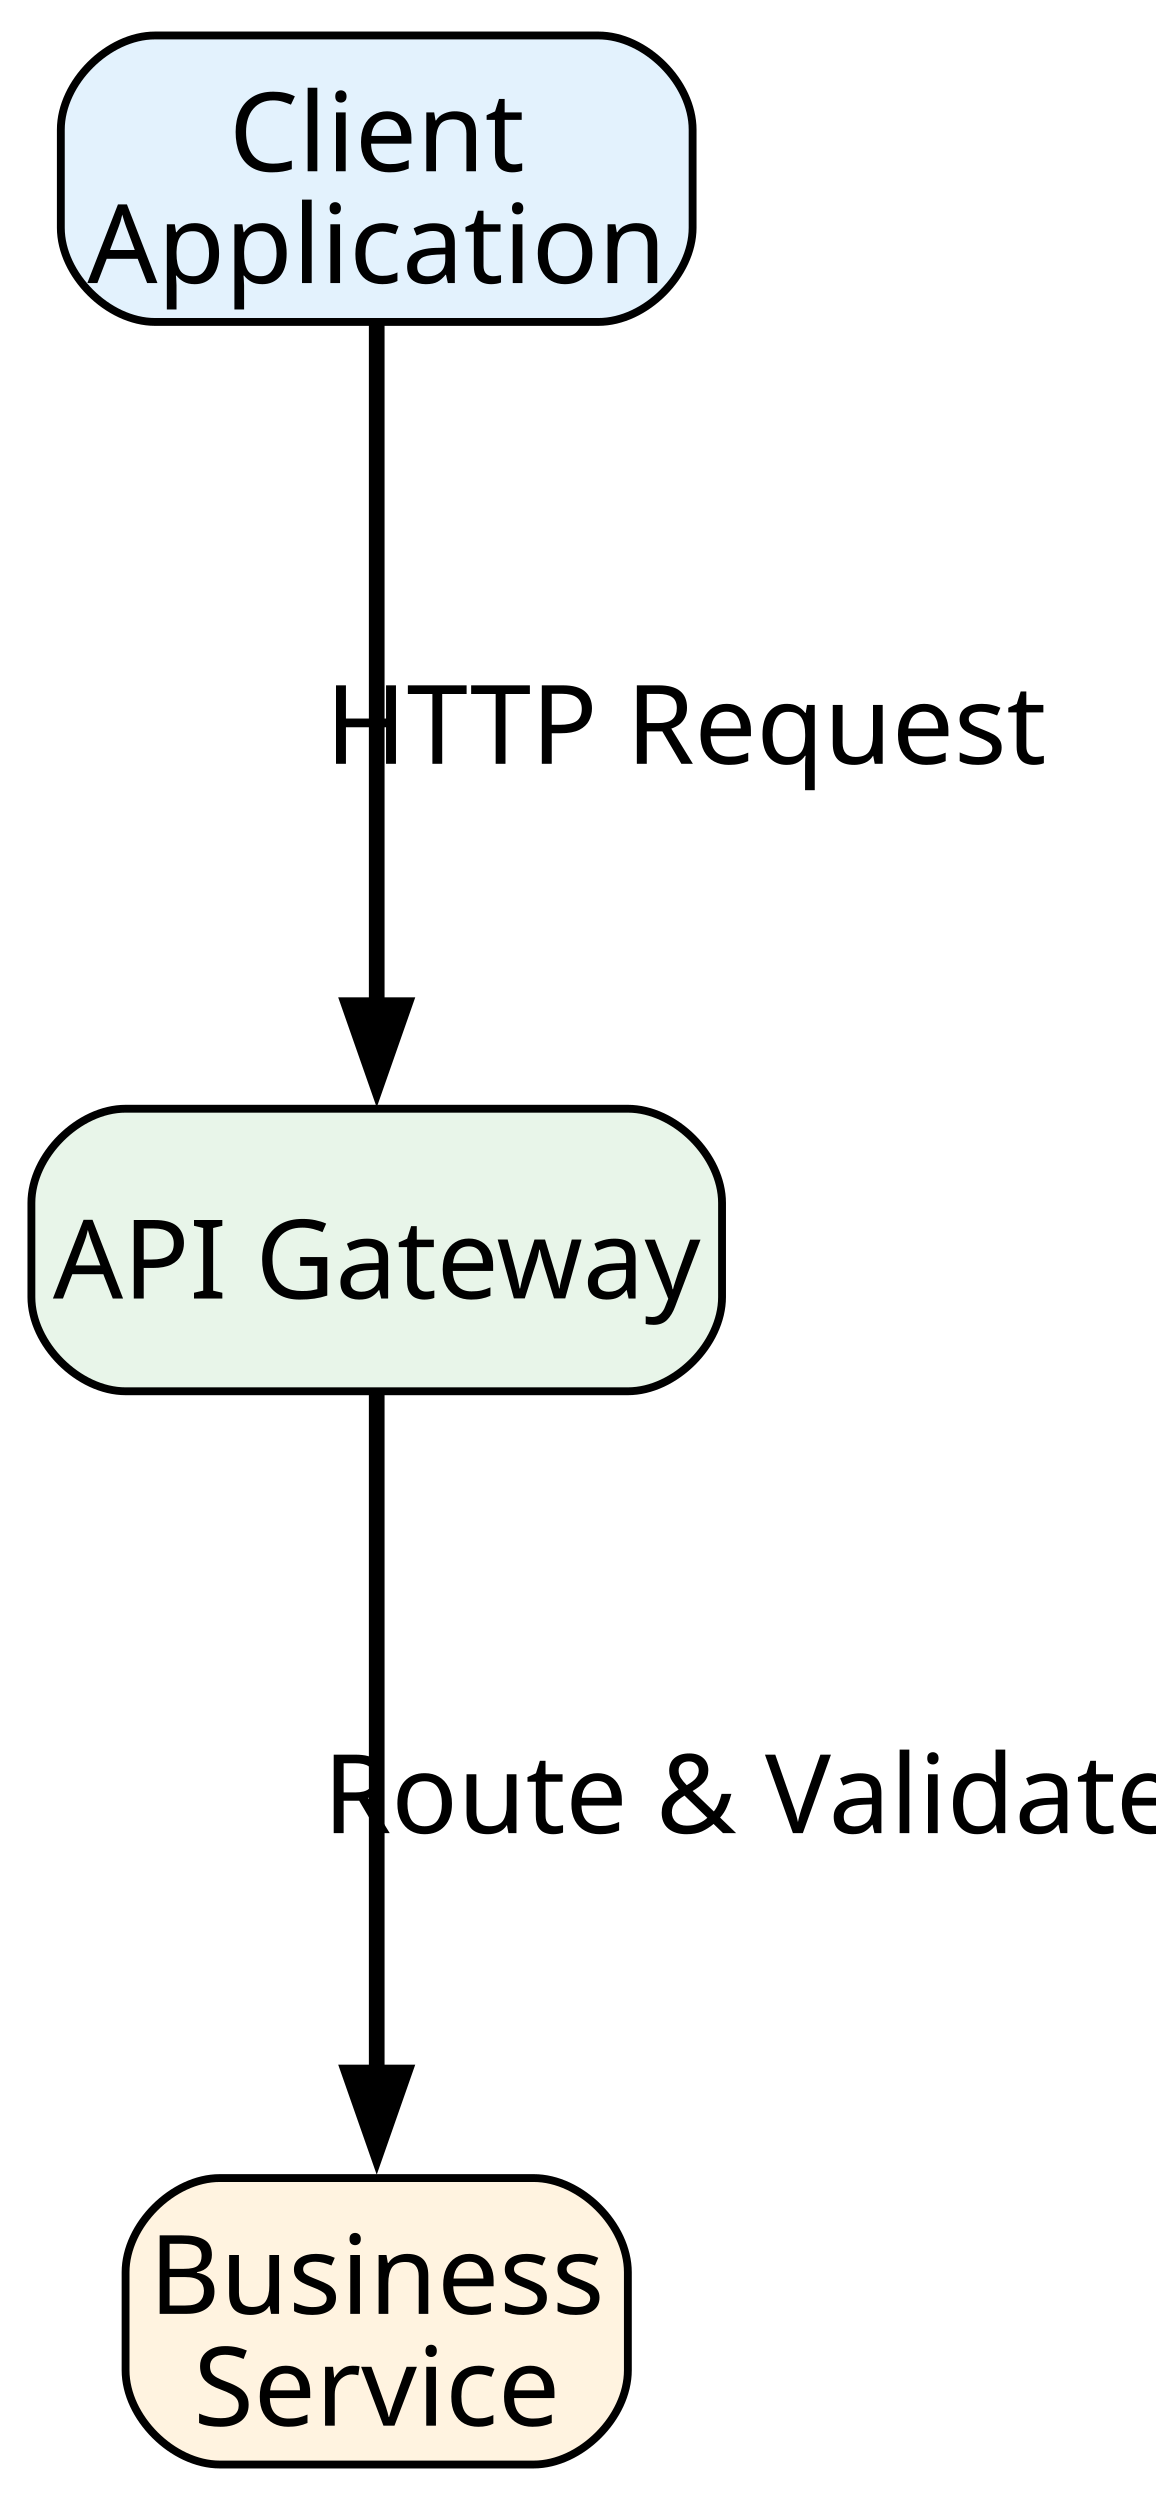
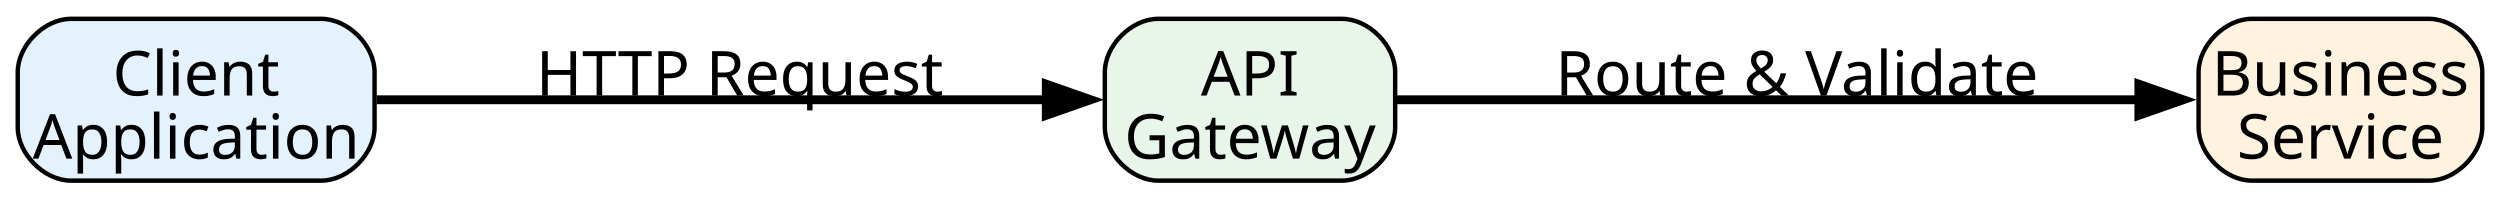
- <svg xmlns="http://www.w3.org/2000/svg" width="147pt" height="318pt" viewBox="0.00 0.00 147.25 317.50">
-   <g id="graph0" class="graph" transform="scale(1 1) rotate(0) translate(4 313.5)">
+ <svg xmlns="http://www.w3.org/2000/svg" width="564pt" height="45pt" viewBox="0.00 0.00 564.00 44.50">
+   <g id="graph0" class="graph" transform="scale(1 1) rotate(0) translate(4 40.5)">
    <g id="node1" class="node">
-       <path fill="#e3f2fd" stroke="black" d="M72.25,-309.5C72.25,-309.5 15.75,-309.5 15.75,-309.5 9.75,-309.5 3.75,-303.5 3.75,-297.5 3.75,-297.5 3.75,-285 3.75,-285 3.75,-279 9.75,-273 15.75,-273 15.75,-273 72.25,-273 72.25,-273 78.25,-273 84.25,-279 84.25,-285 84.25,-285 84.25,-297.5 84.25,-297.5 84.25,-303.5 78.25,-309.5 72.25,-309.5" />
-       <text text-anchor="middle" x="44" y="-292.2" font-family="Calibri" font-size="14.00">Client</text>
-       <text text-anchor="middle" x="44" y="-277.95" font-family="Calibri" font-size="14.00">Application</text>
+       <path fill="#e3f2fd" stroke="black" d="M68.5,-36.5C68.5,-36.5 12,-36.5 12,-36.5 6,-36.5 0,-30.5 0,-24.5 0,-24.5 0,-12 0,-12 0,-6 6,0 12,0 12,0 68.5,0 68.5,0 74.5,0 80.5,-6 80.5,-12 80.5,-12 80.5,-24.5 80.5,-24.5 80.5,-30.5 74.5,-36.5 68.5,-36.5" />
+       <text text-anchor="middle" x="40.25" y="-19.2" font-family="Calibri" font-size="14.00">Client</text>
+       <text text-anchor="middle" x="40.25" y="-4.95" font-family="Calibri" font-size="14.00">Application</text>
    </g>
    <g id="node2" class="node">
-       <path fill="#e8f5e9" stroke="black" d="M76,-172.75C76,-172.75 12,-172.75 12,-172.75 6,-172.75 0,-166.75 0,-160.75 0,-160.75 0,-148.75 0,-148.75 0,-142.75 6,-136.75 12,-136.75 12,-136.75 76,-136.75 76,-136.75 82,-136.75 88,-142.75 88,-148.75 88,-148.75 88,-160.75 88,-160.75 88,-166.75 82,-172.75 76,-172.75" />
-       <text text-anchor="middle" x="44" y="-148.57" font-family="Calibri" font-size="14.00">API Gateway</text>
+       <path fill="#e8f5e9" stroke="black" d="M298.75,-36.5C298.75,-36.5 257.25,-36.5 257.25,-36.5 251.25,-36.5 245.25,-30.5 245.25,-24.5 245.25,-24.5 245.25,-12 245.25,-12 245.25,-6 251.25,0 257.25,0 257.25,0 298.75,0 298.75,0 304.75,0 310.75,-6 310.75,-12 310.75,-12 310.75,-24.5 310.75,-24.5 310.75,-30.5 304.75,-36.5 298.75,-36.5" />
+       <text text-anchor="middle" x="278" y="-19.2" font-family="Calibri" font-size="14.00">API</text>
+       <text text-anchor="middle" x="278" y="-4.95" font-family="Calibri" font-size="14.00">Gateway</text>
    </g>
    <g id="edge1" class="edge">
-       <path fill="none" stroke="black" stroke-width="2" d="M44,-272.67C44,-250.59 44,-212.4 44,-185.69" />
-       <polygon fill="black" stroke="black" stroke-width="2" points="47.5,-185.94 44,-175.94 40.5,-185.94 47.5,-185.94" />
-       <text text-anchor="middle" x="83.38" y="-216.7" font-family="Calibri" font-size="14.00">HTTP Request</text>
+       <path fill="none" stroke="black" stroke-width="2" d="M80.98,-18.25C122.84,-18.25 188.63,-18.25 232.28,-18.25" />
+       <polygon fill="black" stroke="black" stroke-width="2" points="232.04,-21.75 242.04,-18.25 232.04,-14.75 232.04,-21.75" />
+       <text text-anchor="middle" x="162.88" y="-19.2" font-family="Calibri" font-size="14.00">HTTP Request</text>
    </g>
    <g id="node3" class="node">
-       <path fill="#fff3e0" stroke="black" d="M64,-36.5C64,-36.5 24,-36.5 24,-36.5 18,-36.5 12,-30.5 12,-24.5 12,-24.5 12,-12 12,-12 12,-6 18,0 24,0 24,0 64,0 64,0 70,0 76,-6 76,-12 76,-12 76,-24.5 76,-24.5 76,-30.5 70,-36.5 64,-36.5" />
-       <text text-anchor="middle" x="44" y="-19.2" font-family="Calibri" font-size="14.00">Business</text>
-       <text text-anchor="middle" x="44" y="-4.95" font-family="Calibri" font-size="14.00">Service</text>
+       <path fill="#fff3e0" stroke="black" d="M544,-36.5C544,-36.5 504,-36.5 504,-36.5 498,-36.5 492,-30.5 492,-24.5 492,-24.5 492,-12 492,-12 492,-6 498,0 504,0 504,0 544,0 544,0 550,0 556,-6 556,-12 556,-12 556,-24.5 556,-24.5 556,-30.5 550,-36.5 544,-36.5" />
+       <text text-anchor="middle" x="524" y="-19.2" font-family="Calibri" font-size="14.00">Business</text>
+       <text text-anchor="middle" x="524" y="-4.95" font-family="Calibri" font-size="14.00">Service</text>
    </g>
    <g id="edge2" class="edge">
-       <path fill="none" stroke="black" stroke-width="2" d="M44,-136.44C44,-114.57 44,-76.55 44,-49.76" />
-       <polygon fill="black" stroke="black" stroke-width="2" points="47.5,-49.95 44,-39.95 40.5,-49.95 47.5,-49.95" />
-       <text text-anchor="middle" x="91.62" y="-80.45" font-family="Calibri" font-size="14.00">Route &amp; Validate</text>
+       <path fill="none" stroke="black" stroke-width="2" d="M311.15,-18.25C354.09,-18.25 430.35,-18.25 478.7,-18.25" />
+       <polygon fill="black" stroke="black" stroke-width="2" points="478.53,-21.75 488.53,-18.25 478.53,-14.75 478.53,-21.75" />
+       <text text-anchor="middle" x="401.38" y="-19.2" font-family="Calibri" font-size="14.00">Route &amp; Validate</text>
    </g>
  </g>
</svg>
